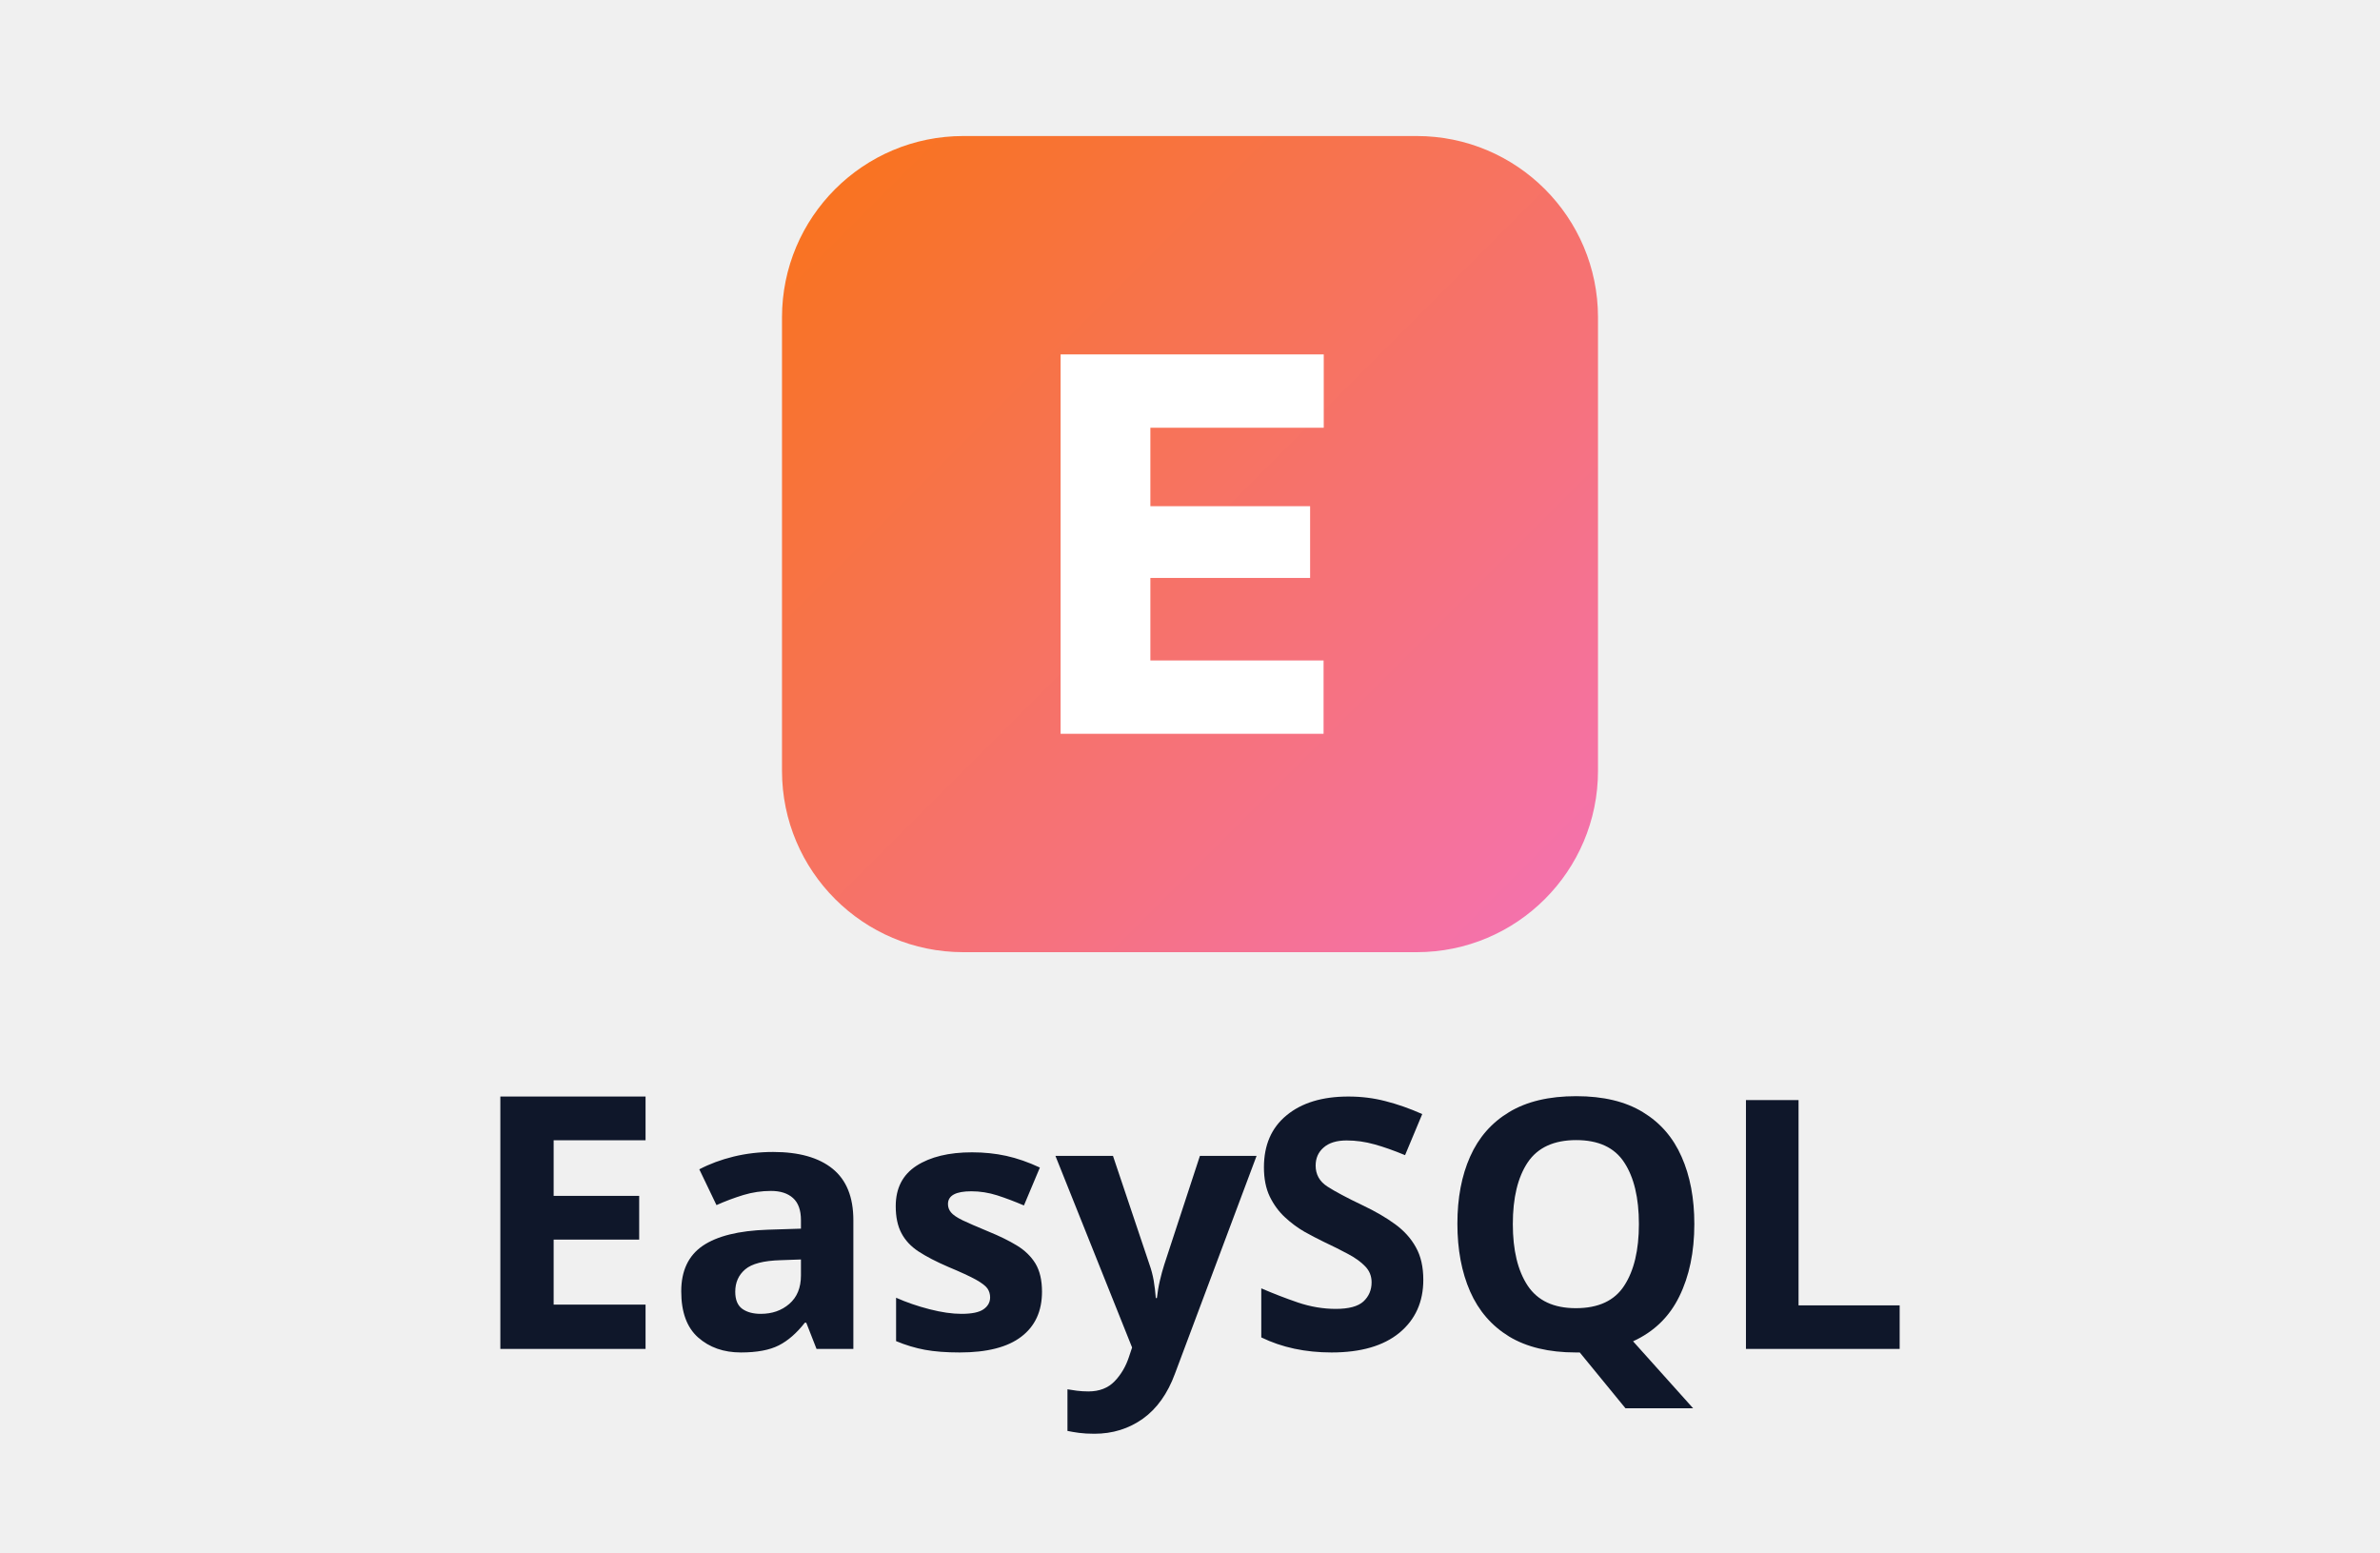
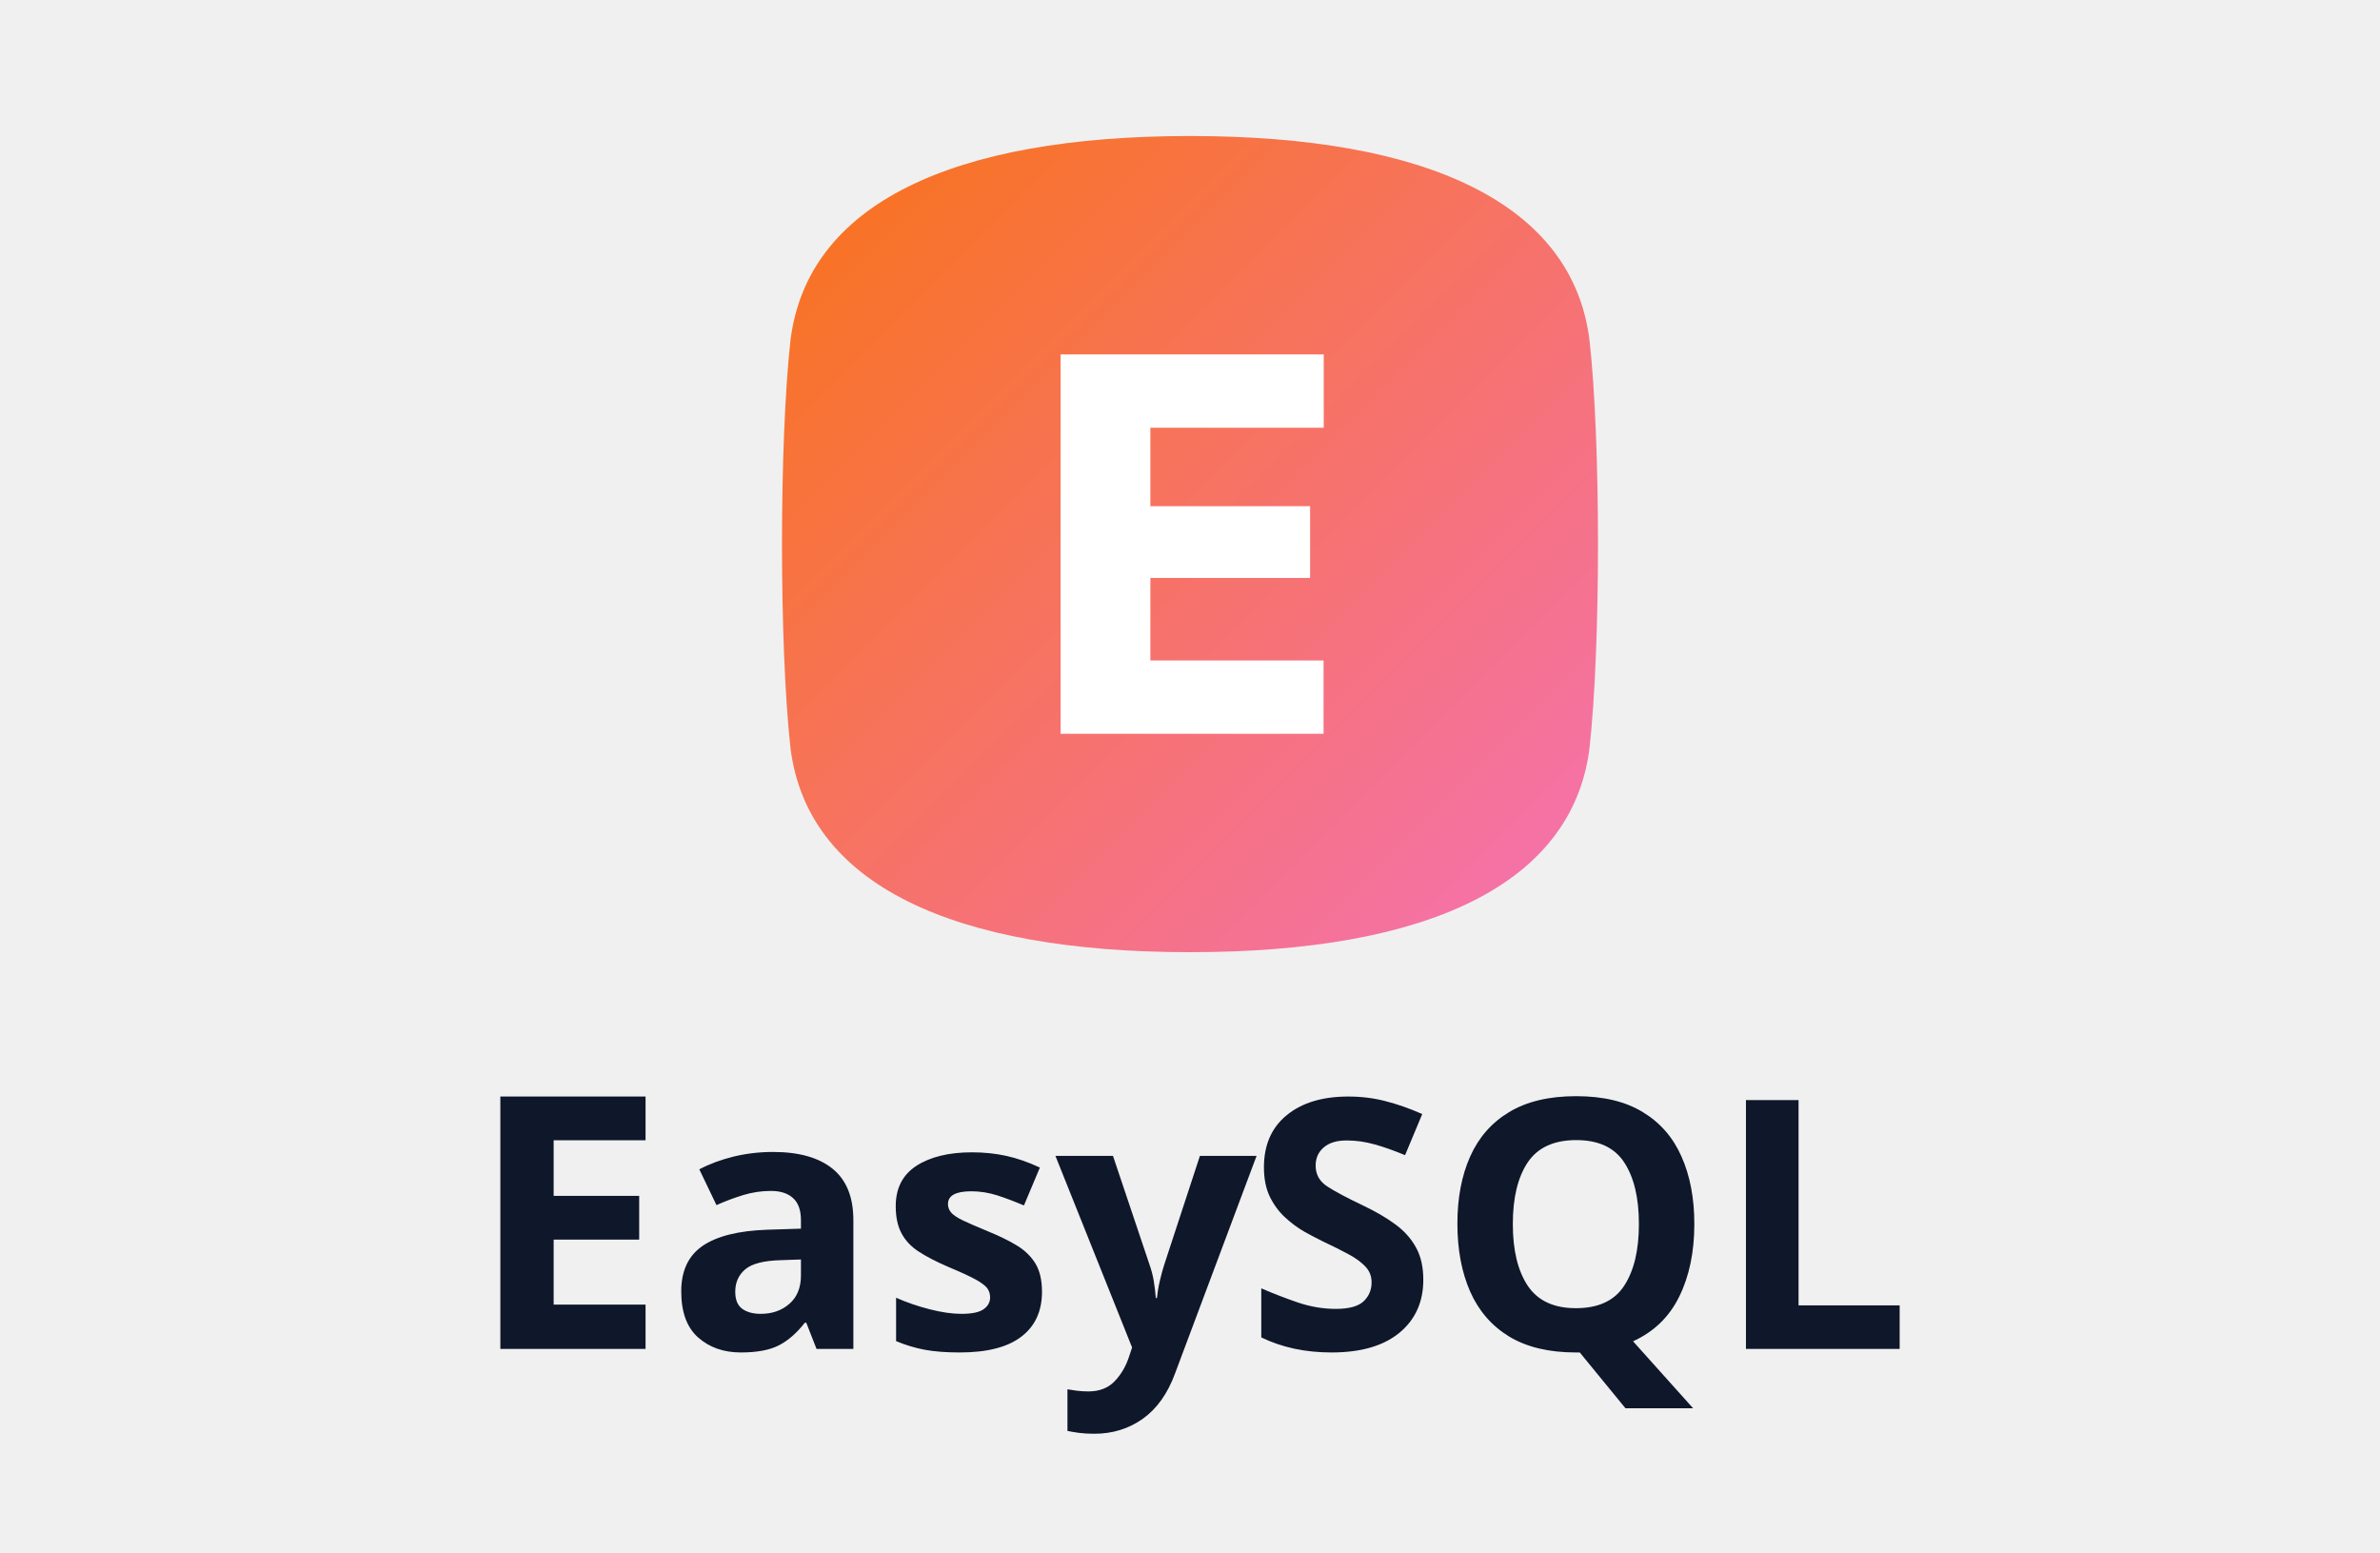
<svg xmlns="http://www.w3.org/2000/svg" viewBox="0 0 210 137" width="210" height="137">
  <defs>
    <linearGradient id="g1" x1="0" y1="0" x2="1" y2="1">
      <stop offset="0" stop-color="#F97316" />
      <stop offset="1" stop-color="#F472B6" />
    </linearGradient>
  </defs>
-   <rect x="69" y="12" width="72" height="72" rx="16" fill="url(#g1)" />
+   <path d="M105 12C126 12 138.75 18 140.25 30C140.75 34.5 141 41.25 141 48C141 54.75 140.75 61.5 140.25 66C138.75 78 126 84 105 84C84 84 71.25 78 69.75 66C69.25 61.5 69 54.75 69 48C69 41.25 69.25 34.5 69.75 30C71.25 18 84 12 105 12Z" fill="url(#g1)" />
  <text x="105" y="48" text-anchor="middle" dominant-baseline="central" font-family="'Inter', system-ui, sans-serif" font-size="46" font-weight="800" fill="#FFFFFF">E</text>
  <text x="105" y="119" text-anchor="middle" font-family="'Space Grotesk', system-ui, sans-serif" font-size="31.18" font-weight="700" fill="#0F172A">Easy<tspan dx="-1" font-family="'Geist', system-ui, sans-serif" font-size="30.75" font-weight="700">SQL</tspan>
  </text>
</svg>
